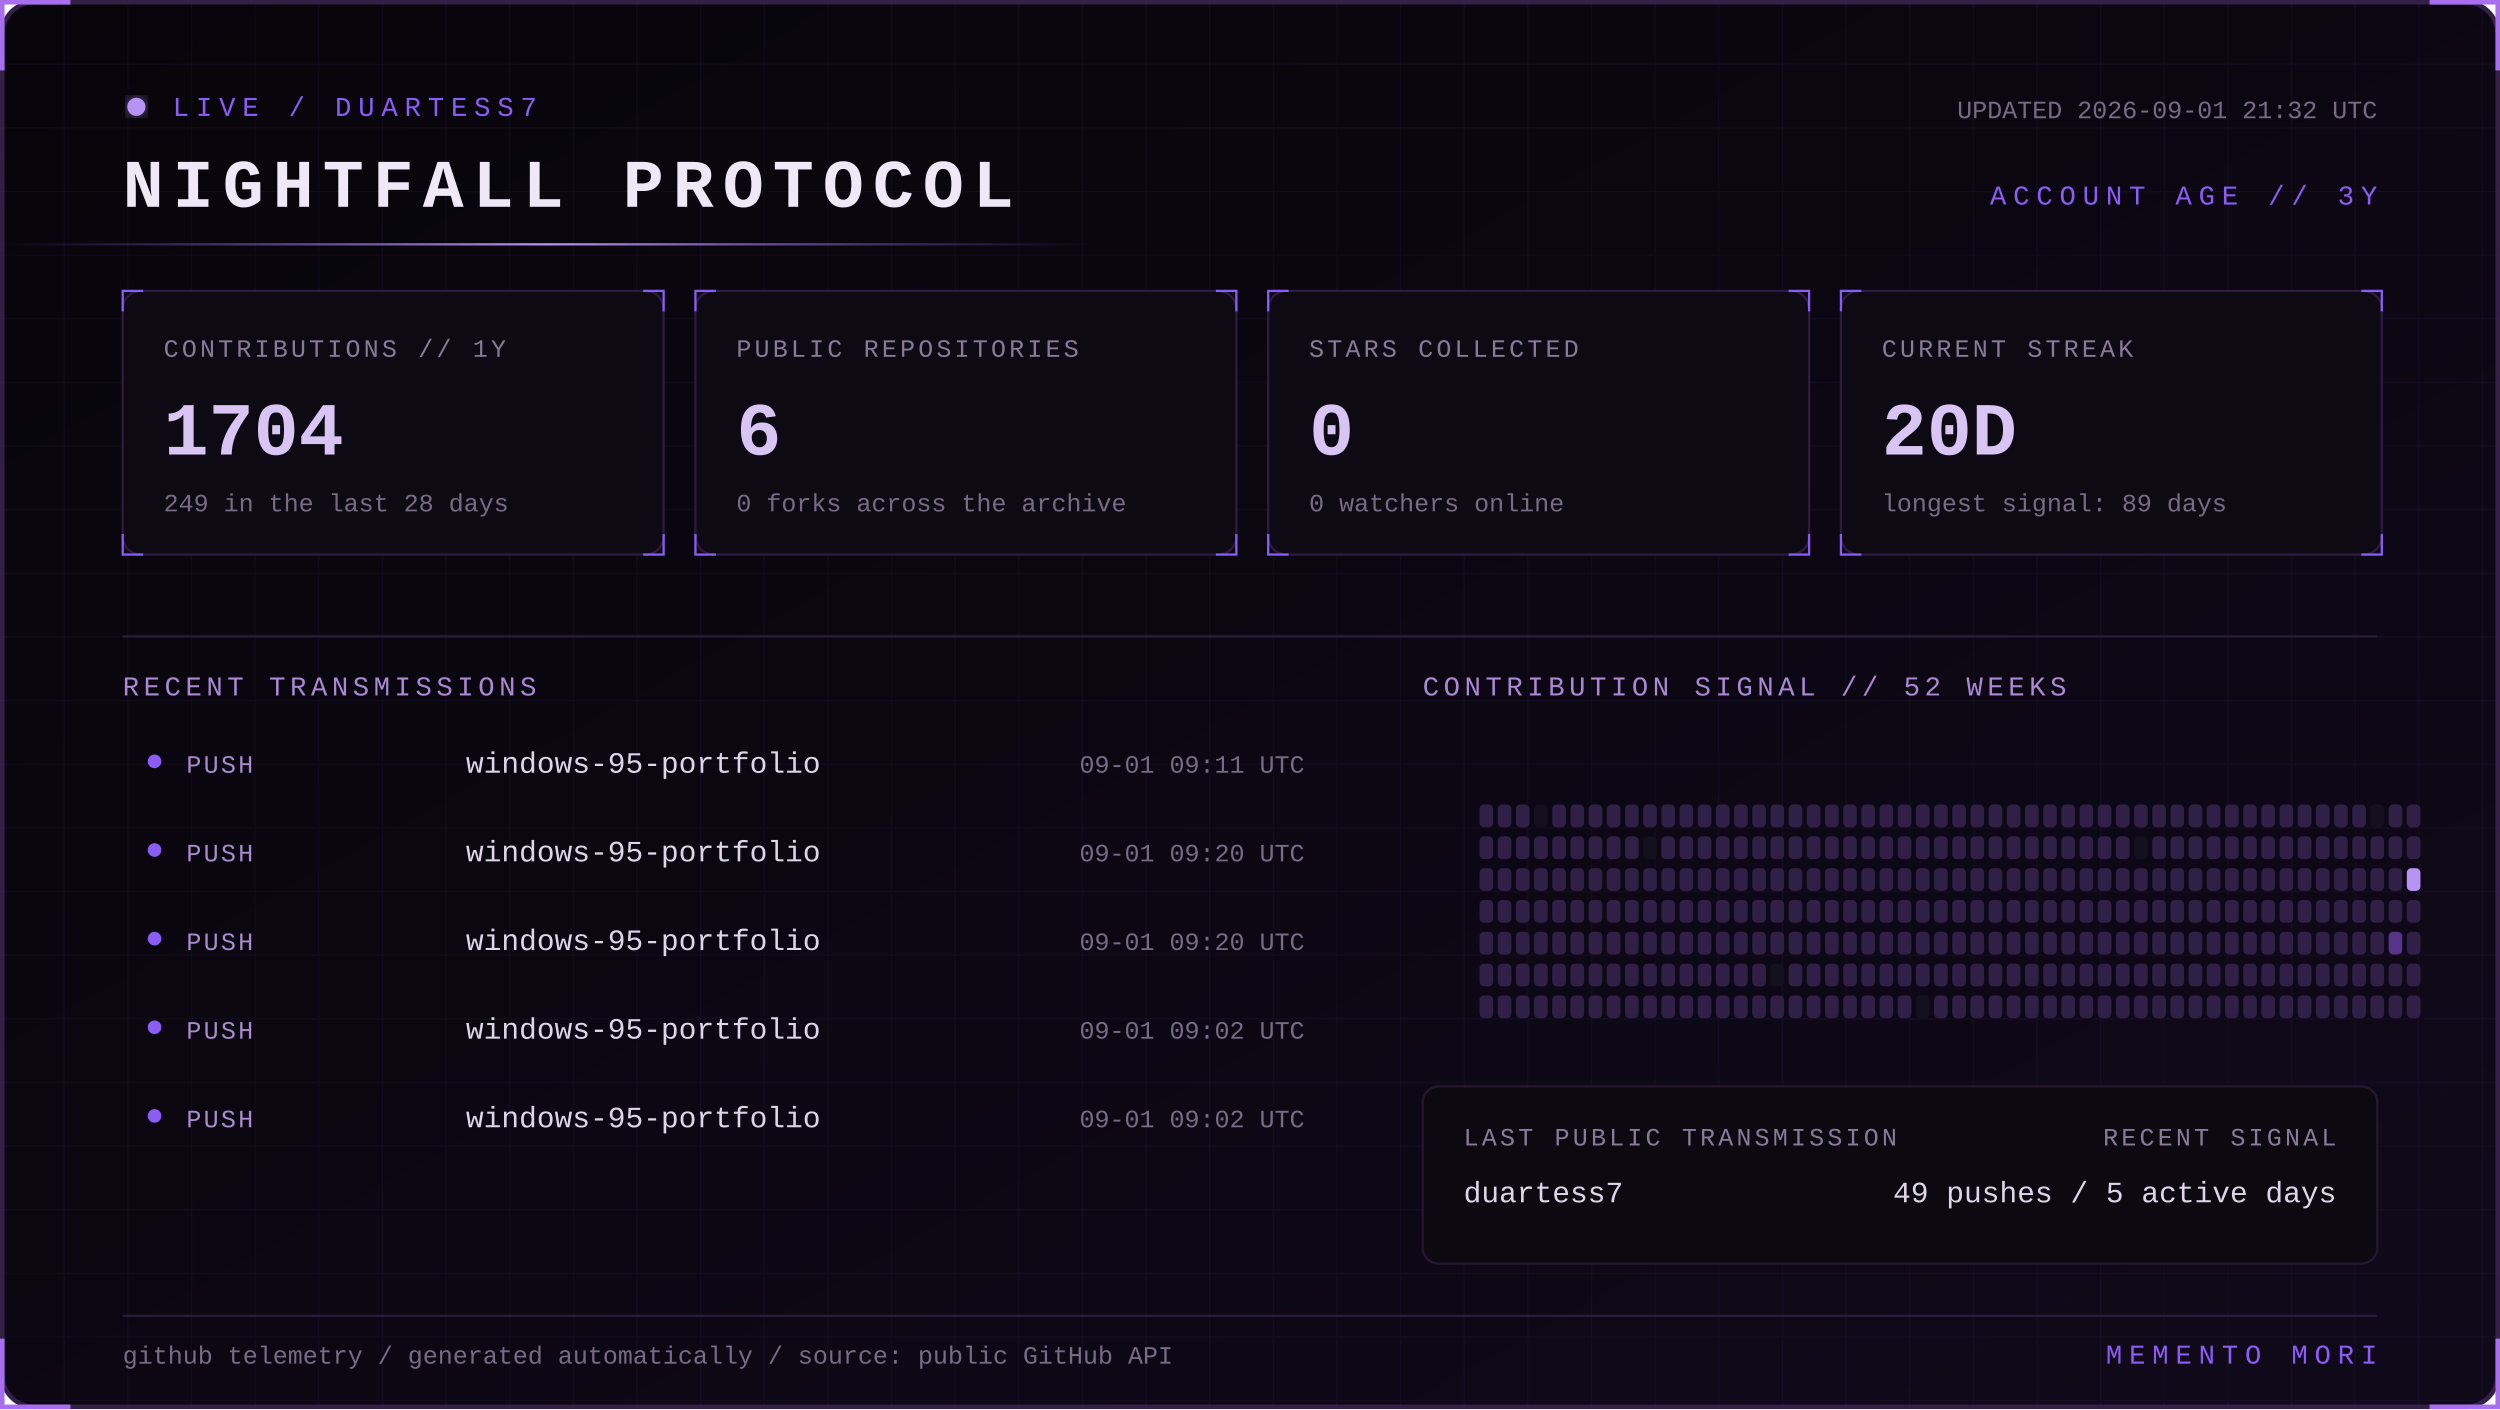
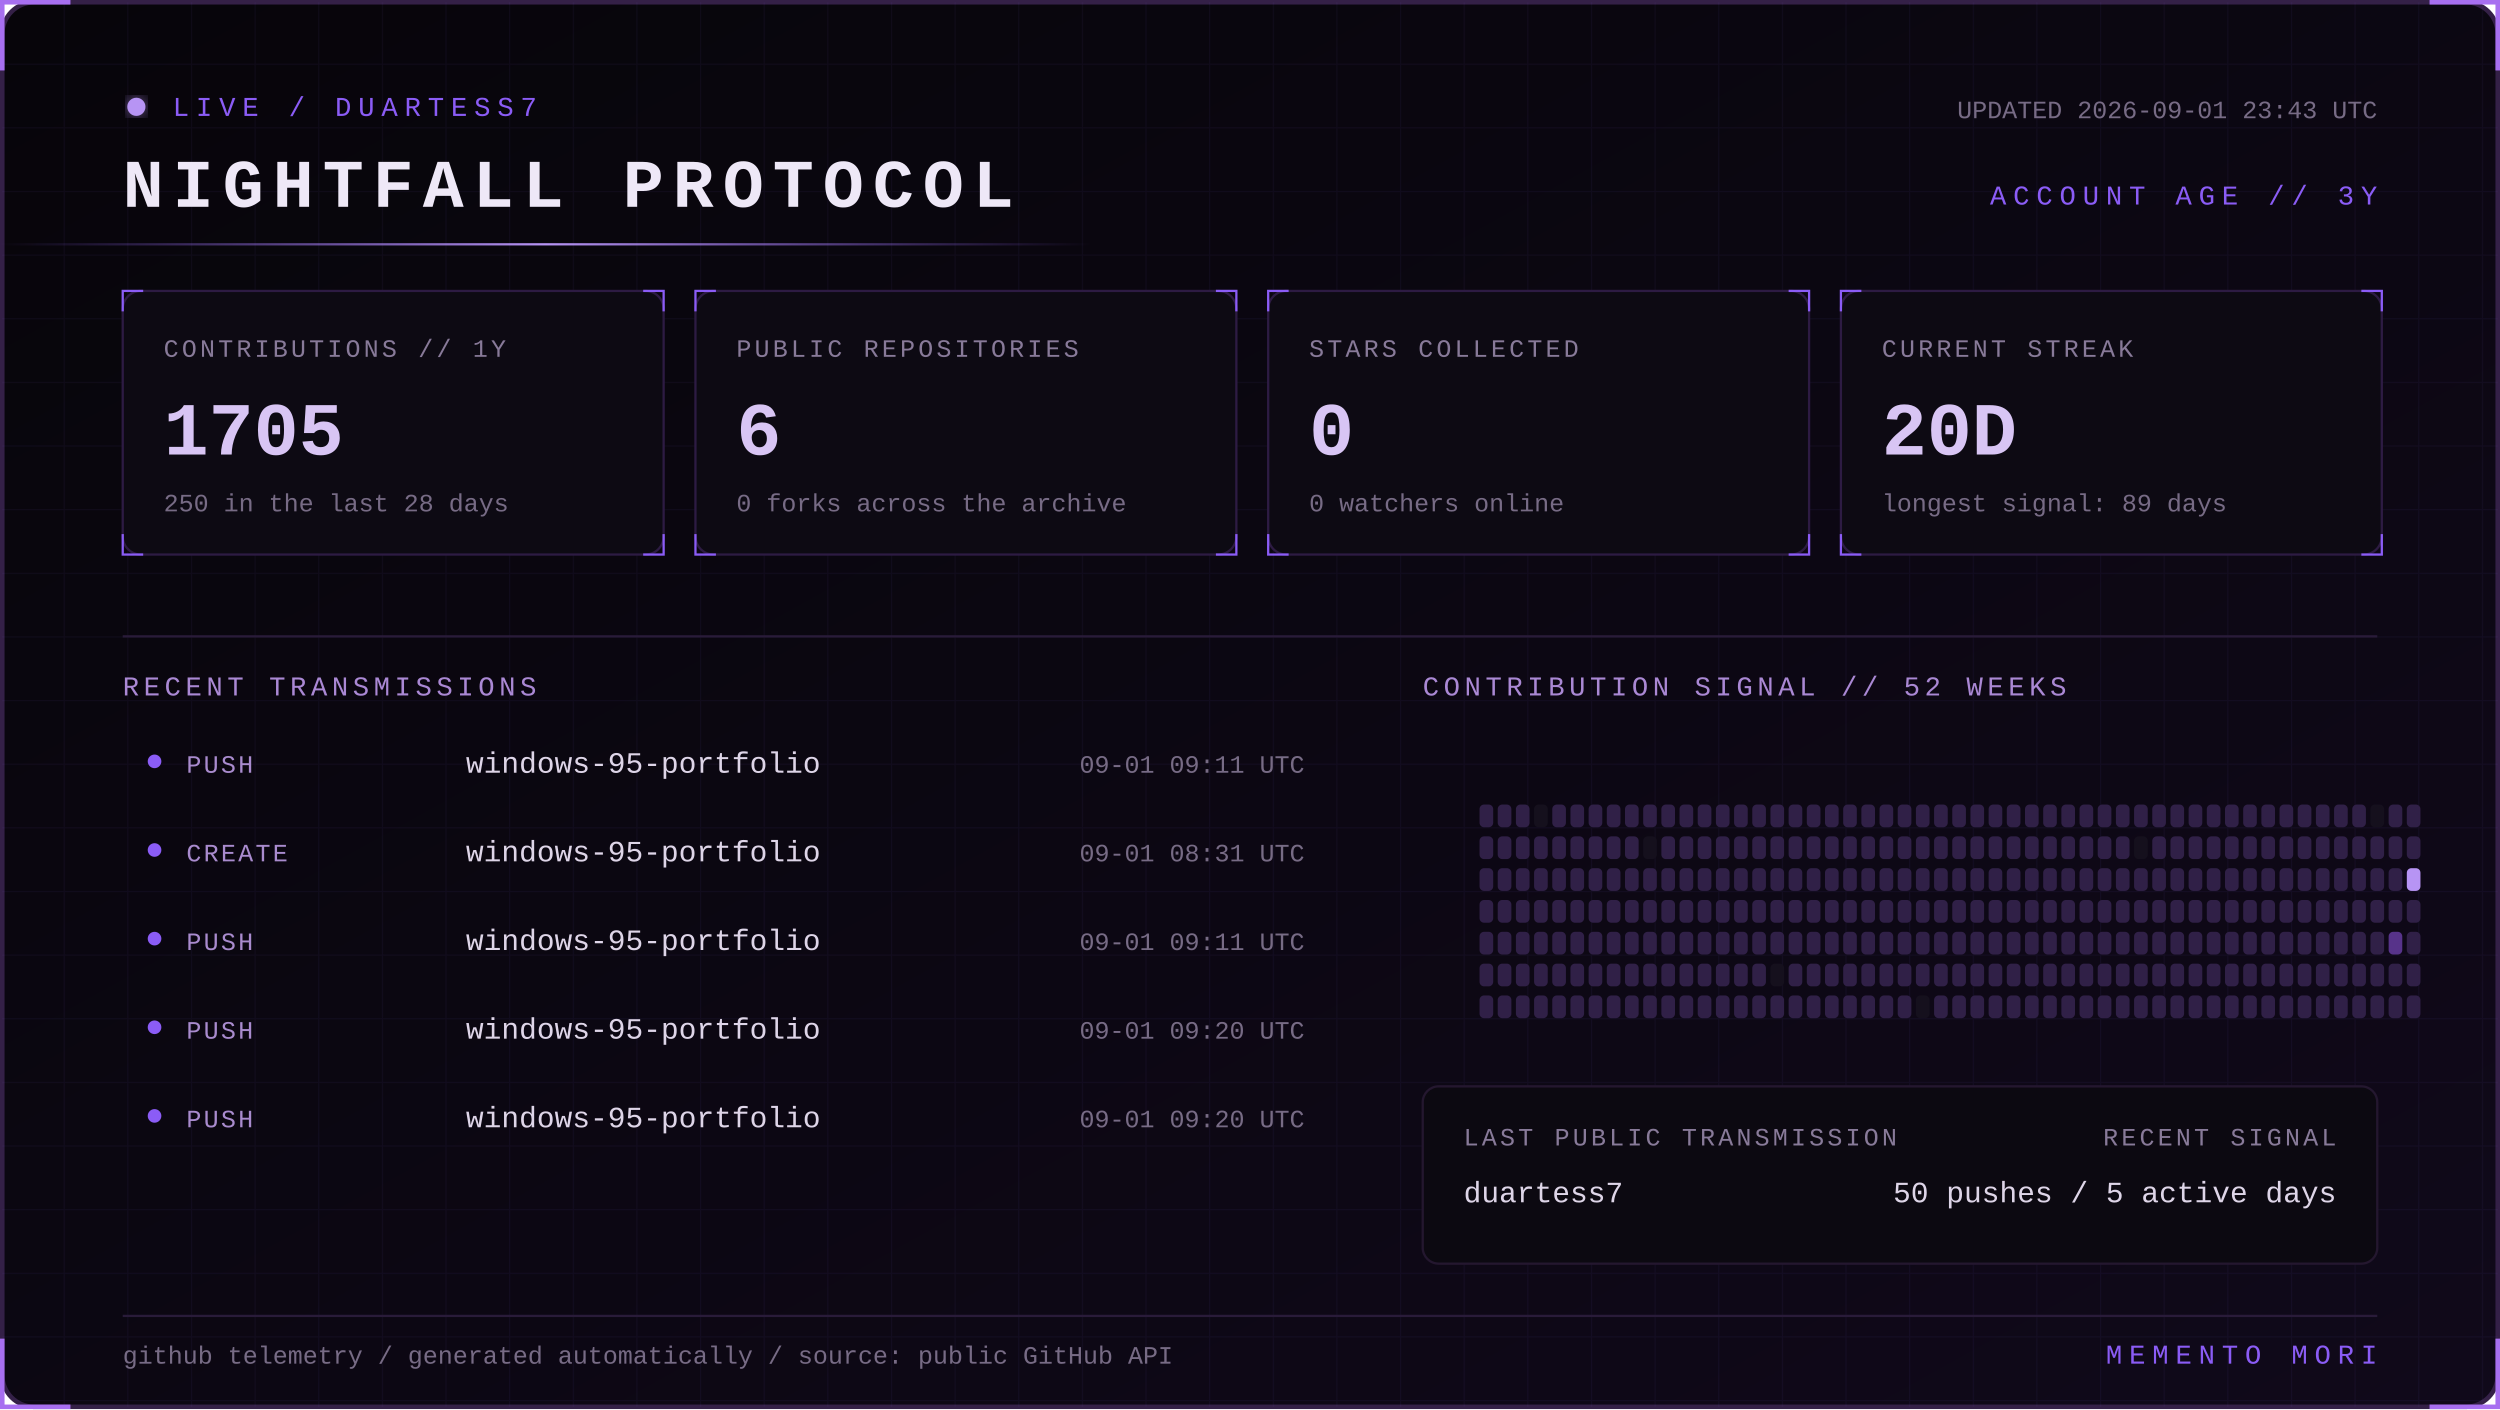
<svg xmlns="http://www.w3.org/2000/svg" width="1100" height="620" viewBox="0 0 1100 620" role="img" aria-labelledby="title desc">
  <defs>
    <linearGradient id="bg" x1="0" y1="0" x2="1" y2="1">
      <stop stop-color="#07050a" />
      <stop offset="1" stop-color="#10091a" />
    </linearGradient>
    <linearGradient id="beam">
      <stop stop-color="#8b5cf6" stop-opacity="0" />
      <stop offset=".5" stop-color="#b794f4" />
      <stop offset="1" stop-color="#8b5cf6" stop-opacity="0" />
    </linearGradient>
    <filter id="glow">
      <feGaussianBlur stdDeviation="4" result="b" />
      <feMerge>
        <feMergeNode in="b" />
        <feMergeNode in="SourceGraphic" />
      </feMerge>
    </filter>
    <pattern id="grid" width="28" height="28" patternUnits="userSpaceOnUse">
      <path d="M28 0H0V28" fill="none" stroke="#8b5cf6" stroke-opacity=".055" />
    </pattern>
    <style>
      text { font-family: Consolas, 'Courier New', monospace; }
      .kicker { fill:#8b5cf6; font-size:12px; letter-spacing:3px; }
      .title { fill:#eee8f7; font-size:30px; font-weight:700; letter-spacing:4px; }
      .label { fill:#887a99; font-size:11px; letter-spacing:1.4px; }
      .value { fill:#d8c5f4; font-size:33px; font-weight:700; }
      .detail,.pct { fill:#776b85; font-size:11px; }
      .section { fill:#aa88d4; font-size:12px; letter-spacing:2px; }
      .lang { fill:#ded5e8; font-size:13px; }
      .event { fill:#a98bce; font-size:11px; letter-spacing:1px; }
      .scan { animation:scan 5s linear infinite; }
      .blink { animation:blink 1.6s step-end infinite; }
      @keyframes scan { from { transform:translateX(-500px) } to { transform:translateX(1100px) } }
      @keyframes blink { 50% { opacity:.25 } }
    </style>
  </defs>
  <rect x="1" y="1" width="1098" height="618" rx="14" fill="url(#bg)" stroke="#342047" stroke-width="2" />
  <rect x="1" y="1" width="1098" height="618" rx="14" fill="url(#grid)" />
  <path d="M31 1H1v30 M1069 1h30v30 M1099 589v30h-30 M31 619H1v-30" stroke="#a76ff0" stroke-width="2" fill="none" />
  <g transform="translate(54 42)">
    <circle cx="6" cy="5" r="4" fill="#b794f4" filter="url(#glow)" class="blink" />
    <text x="22" y="9" class="kicker">LIVE / DUARTESS7</text>
    <text y="49" class="title">NIGHTFALL PROTOCOL</text>
-     <text x="992" y="10" text-anchor="end" class="detail">UPDATED 2026-09-01 21:32 UTC</text>
+     <text x="992" y="10" text-anchor="end" class="detail">UPDATED 2026-09-01 23:43 UTC</text>
    <text x="992" y="48" text-anchor="end" class="kicker">ACCOUNT AGE // 3Y</text>
  </g>
  <rect y="107" width="480" height="1" fill="url(#beam)" class="scan" />
  <g transform="translate(54 128)">
    <rect width="238" height="116" rx="8" fill="#0d0a13" stroke="#2d1b43" />
    <path d="M0 9V0h9 M229 0h9v9 M238 107v9h-9 M9 116H0v-9" stroke="#8b5cf6" fill="none" />
    <text x="18" y="29" class="label">CONTRIBUTIONS // 1Y</text>
-     <text x="18" y="72" class="value">1704</text>
-     <text x="18" y="97" class="detail">249 in the last 28 days</text>
+     <text x="18" y="72" class="value">1705</text>
+     <text x="18" y="97" class="detail">250 in the last 28 days</text>
  </g>
  <g transform="translate(306 128)">
    <rect width="238" height="116" rx="8" fill="#0d0a13" stroke="#2d1b43" />
    <path d="M0 9V0h9 M229 0h9v9 M238 107v9h-9 M9 116H0v-9" stroke="#8b5cf6" fill="none" />
    <text x="18" y="29" class="label">PUBLIC REPOSITORIES</text>
    <text x="18" y="72" class="value">6</text>
    <text x="18" y="97" class="detail">0 forks across the archive</text>
  </g>
  <g transform="translate(558 128)">
    <rect width="238" height="116" rx="8" fill="#0d0a13" stroke="#2d1b43" />
    <path d="M0 9V0h9 M229 0h9v9 M238 107v9h-9 M9 116H0v-9" stroke="#8b5cf6" fill="none" />
    <text x="18" y="29" class="label">STARS COLLECTED</text>
    <text x="18" y="72" class="value">0</text>
    <text x="18" y="97" class="detail">0 watchers online</text>
  </g>
  <g transform="translate(810 128)">
    <rect width="238" height="116" rx="8" fill="#0d0a13" stroke="#2d1b43" />
    <path d="M0 9V0h9 M229 0h9v9 M238 107v9h-9 M9 116H0v-9" stroke="#8b5cf6" fill="none" />
    <text x="18" y="29" class="label">CURRENT STREAK</text>
    <text x="18" y="72" class="value">20D</text>
    <text x="18" y="97" class="detail">longest signal: 89 days</text>
  </g>
  <path d="M54 280H1046" stroke="#291b39" />
  <text x="54" y="306" class="section">RECENT TRANSMISSIONS</text>
  <text x="626" y="306" class="section">CONTRIBUTION SIGNAL // 52 WEEKS</text>
  <circle cx="68" cy="335" r="3" fill="#8b5cf6" />
  <text x="82" y="340" class="event">PUSH</text>
  <text x="205" y="340" class="lang">windows-95-portfolio</text>
  <text x="574" y="340" text-anchor="end" class="pct">09-01 09:11 UTC</text>
  <circle cx="68" cy="374" r="3" fill="#8b5cf6" />
-   <text x="82" y="379" class="event">PUSH</text>
+   <text x="82" y="379" class="event">CREATE</text>
  <text x="205" y="379" class="lang">windows-95-portfolio</text>
-   <text x="574" y="379" text-anchor="end" class="pct">09-01 09:20 UTC</text>
+   <text x="574" y="379" text-anchor="end" class="pct">09-01 08:31 UTC</text>
  <circle cx="68" cy="413" r="3" fill="#8b5cf6" />
  <text x="82" y="418" class="event">PUSH</text>
  <text x="205" y="418" class="lang">windows-95-portfolio</text>
-   <text x="574" y="418" text-anchor="end" class="pct">09-01 09:20 UTC</text>
+   <text x="574" y="418" text-anchor="end" class="pct">09-01 09:11 UTC</text>
  <circle cx="68" cy="452" r="3" fill="#8b5cf6" />
  <text x="82" y="457" class="event">PUSH</text>
  <text x="205" y="457" class="lang">windows-95-portfolio</text>
-   <text x="574" y="457" text-anchor="end" class="pct">09-01 09:02 UTC</text>
+   <text x="574" y="457" text-anchor="end" class="pct">09-01 09:20 UTC</text>
  <circle cx="68" cy="491" r="3" fill="#8b5cf6" />
  <text x="82" y="496" class="event">PUSH</text>
  <text x="205" y="496" class="lang">windows-95-portfolio</text>
-   <text x="574" y="496" text-anchor="end" class="pct">09-01 09:02 UTC</text>
+   <text x="574" y="496" text-anchor="end" class="pct">09-01 09:20 UTC</text>
  <g>
    <rect x="651" y="354" width="6" height="10" rx="2" fill="#302047" />
    <rect x="651" y="368" width="6" height="10" rx="2" fill="#302047" />
    <rect x="651" y="382" width="6" height="10" rx="2" fill="#302047" />
    <rect x="651" y="396" width="6" height="10" rx="2" fill="#302047" />
    <rect x="651" y="410" width="6" height="10" rx="2" fill="#302047" />
    <rect x="651" y="424" width="6" height="10" rx="2" fill="#302047" />
    <rect x="651" y="438" width="6" height="10" rx="2" fill="#302047" />
    <rect x="659" y="354" width="6" height="10" rx="2" fill="#302047" />
    <rect x="659" y="368" width="6" height="10" rx="2" fill="#302047" />
    <rect x="659" y="382" width="6" height="10" rx="2" fill="#302047" />
    <rect x="659" y="396" width="6" height="10" rx="2" fill="#302047" />
    <rect x="659" y="410" width="6" height="10" rx="2" fill="#302047" />
    <rect x="659" y="424" width="6" height="10" rx="2" fill="#302047" />
    <rect x="659" y="438" width="6" height="10" rx="2" fill="#302047" />
    <rect x="667" y="354" width="6" height="10" rx="2" fill="#302047" />
    <rect x="667" y="368" width="6" height="10" rx="2" fill="#302047" />
    <rect x="667" y="382" width="6" height="10" rx="2" fill="#302047" />
    <rect x="667" y="396" width="6" height="10" rx="2" fill="#302047" />
    <rect x="667" y="410" width="6" height="10" rx="2" fill="#302047" />
    <rect x="667" y="424" width="6" height="10" rx="2" fill="#302047" />
    <rect x="667" y="438" width="6" height="10" rx="2" fill="#302047" />
    <rect x="675" y="354" width="6" height="10" rx="2" fill="#15101d" />
    <rect x="675" y="368" width="6" height="10" rx="2" fill="#302047" />
    <rect x="675" y="382" width="6" height="10" rx="2" fill="#302047" />
    <rect x="675" y="396" width="6" height="10" rx="2" fill="#302047" />
    <rect x="675" y="410" width="6" height="10" rx="2" fill="#302047" />
    <rect x="675" y="424" width="6" height="10" rx="2" fill="#302047" />
    <rect x="675" y="438" width="6" height="10" rx="2" fill="#302047" />
    <rect x="683" y="354" width="6" height="10" rx="2" fill="#302047" />
    <rect x="683" y="368" width="6" height="10" rx="2" fill="#302047" />
    <rect x="683" y="382" width="6" height="10" rx="2" fill="#302047" />
    <rect x="683" y="396" width="6" height="10" rx="2" fill="#302047" />
    <rect x="683" y="410" width="6" height="10" rx="2" fill="#302047" />
    <rect x="683" y="424" width="6" height="10" rx="2" fill="#302047" />
    <rect x="683" y="438" width="6" height="10" rx="2" fill="#302047" />
    <rect x="691" y="354" width="6" height="10" rx="2" fill="#302047" />
    <rect x="691" y="368" width="6" height="10" rx="2" fill="#302047" />
    <rect x="691" y="382" width="6" height="10" rx="2" fill="#302047" />
    <rect x="691" y="396" width="6" height="10" rx="2" fill="#302047" />
    <rect x="691" y="410" width="6" height="10" rx="2" fill="#302047" />
    <rect x="691" y="424" width="6" height="10" rx="2" fill="#302047" />
    <rect x="691" y="438" width="6" height="10" rx="2" fill="#302047" />
    <rect x="699" y="354" width="6" height="10" rx="2" fill="#302047" />
    <rect x="699" y="368" width="6" height="10" rx="2" fill="#302047" />
    <rect x="699" y="382" width="6" height="10" rx="2" fill="#302047" />
    <rect x="699" y="396" width="6" height="10" rx="2" fill="#302047" />
    <rect x="699" y="410" width="6" height="10" rx="2" fill="#302047" />
    <rect x="699" y="424" width="6" height="10" rx="2" fill="#302047" />
    <rect x="699" y="438" width="6" height="10" rx="2" fill="#302047" />
    <rect x="707" y="354" width="6" height="10" rx="2" fill="#302047" />
    <rect x="707" y="368" width="6" height="10" rx="2" fill="#302047" />
    <rect x="707" y="382" width="6" height="10" rx="2" fill="#302047" />
    <rect x="707" y="396" width="6" height="10" rx="2" fill="#302047" />
    <rect x="707" y="410" width="6" height="10" rx="2" fill="#302047" />
    <rect x="707" y="424" width="6" height="10" rx="2" fill="#302047" />
    <rect x="707" y="438" width="6" height="10" rx="2" fill="#302047" />
    <rect x="715" y="354" width="6" height="10" rx="2" fill="#302047" />
    <rect x="715" y="368" width="6" height="10" rx="2" fill="#302047" />
    <rect x="715" y="382" width="6" height="10" rx="2" fill="#302047" />
    <rect x="715" y="396" width="6" height="10" rx="2" fill="#302047" />
    <rect x="715" y="410" width="6" height="10" rx="2" fill="#302047" />
    <rect x="715" y="424" width="6" height="10" rx="2" fill="#302047" />
    <rect x="715" y="438" width="6" height="10" rx="2" fill="#302047" />
    <rect x="723" y="354" width="6" height="10" rx="2" fill="#302047" />
    <rect x="723" y="368" width="6" height="10" rx="2" fill="#15101d" />
    <rect x="723" y="382" width="6" height="10" rx="2" fill="#302047" />
    <rect x="723" y="396" width="6" height="10" rx="2" fill="#302047" />
    <rect x="723" y="410" width="6" height="10" rx="2" fill="#302047" />
    <rect x="723" y="424" width="6" height="10" rx="2" fill="#302047" />
    <rect x="723" y="438" width="6" height="10" rx="2" fill="#302047" />
    <rect x="731" y="354" width="6" height="10" rx="2" fill="#302047" />
    <rect x="731" y="368" width="6" height="10" rx="2" fill="#302047" />
    <rect x="731" y="382" width="6" height="10" rx="2" fill="#302047" />
    <rect x="731" y="396" width="6" height="10" rx="2" fill="#302047" />
    <rect x="731" y="410" width="6" height="10" rx="2" fill="#302047" />
    <rect x="731" y="424" width="6" height="10" rx="2" fill="#302047" />
    <rect x="731" y="438" width="6" height="10" rx="2" fill="#302047" />
    <rect x="739" y="354" width="6" height="10" rx="2" fill="#302047" />
    <rect x="739" y="368" width="6" height="10" rx="2" fill="#302047" />
    <rect x="739" y="382" width="6" height="10" rx="2" fill="#302047" />
    <rect x="739" y="396" width="6" height="10" rx="2" fill="#302047" />
    <rect x="739" y="410" width="6" height="10" rx="2" fill="#302047" />
    <rect x="739" y="424" width="6" height="10" rx="2" fill="#302047" />
    <rect x="739" y="438" width="6" height="10" rx="2" fill="#302047" />
    <rect x="747" y="354" width="6" height="10" rx="2" fill="#302047" />
    <rect x="747" y="368" width="6" height="10" rx="2" fill="#302047" />
    <rect x="747" y="382" width="6" height="10" rx="2" fill="#302047" />
    <rect x="747" y="396" width="6" height="10" rx="2" fill="#302047" />
    <rect x="747" y="410" width="6" height="10" rx="2" fill="#302047" />
    <rect x="747" y="424" width="6" height="10" rx="2" fill="#302047" />
    <rect x="747" y="438" width="6" height="10" rx="2" fill="#302047" />
    <rect x="755" y="354" width="6" height="10" rx="2" fill="#302047" />
    <rect x="755" y="368" width="6" height="10" rx="2" fill="#302047" />
    <rect x="755" y="382" width="6" height="10" rx="2" fill="#302047" />
    <rect x="755" y="396" width="6" height="10" rx="2" fill="#302047" />
    <rect x="755" y="410" width="6" height="10" rx="2" fill="#302047" />
    <rect x="755" y="424" width="6" height="10" rx="2" fill="#302047" />
    <rect x="755" y="438" width="6" height="10" rx="2" fill="#302047" />
    <rect x="763" y="354" width="6" height="10" rx="2" fill="#302047" />
    <rect x="763" y="368" width="6" height="10" rx="2" fill="#302047" />
    <rect x="763" y="382" width="6" height="10" rx="2" fill="#302047" />
    <rect x="763" y="396" width="6" height="10" rx="2" fill="#302047" />
    <rect x="763" y="410" width="6" height="10" rx="2" fill="#302047" />
    <rect x="763" y="424" width="6" height="10" rx="2" fill="#302047" />
    <rect x="763" y="438" width="6" height="10" rx="2" fill="#302047" />
    <rect x="771" y="354" width="6" height="10" rx="2" fill="#302047" />
    <rect x="771" y="368" width="6" height="10" rx="2" fill="#302047" />
    <rect x="771" y="382" width="6" height="10" rx="2" fill="#302047" />
    <rect x="771" y="396" width="6" height="10" rx="2" fill="#302047" />
    <rect x="771" y="410" width="6" height="10" rx="2" fill="#302047" />
    <rect x="771" y="424" width="6" height="10" rx="2" fill="#302047" />
    <rect x="771" y="438" width="6" height="10" rx="2" fill="#302047" />
    <rect x="779" y="354" width="6" height="10" rx="2" fill="#302047" />
    <rect x="779" y="368" width="6" height="10" rx="2" fill="#302047" />
    <rect x="779" y="382" width="6" height="10" rx="2" fill="#302047" />
    <rect x="779" y="396" width="6" height="10" rx="2" fill="#302047" />
    <rect x="779" y="410" width="6" height="10" rx="2" fill="#302047" />
    <rect x="779" y="424" width="6" height="10" rx="2" fill="#15101d" />
    <rect x="779" y="438" width="6" height="10" rx="2" fill="#302047" />
    <rect x="787" y="354" width="6" height="10" rx="2" fill="#302047" />
    <rect x="787" y="368" width="6" height="10" rx="2" fill="#302047" />
    <rect x="787" y="382" width="6" height="10" rx="2" fill="#302047" />
    <rect x="787" y="396" width="6" height="10" rx="2" fill="#302047" />
    <rect x="787" y="410" width="6" height="10" rx="2" fill="#302047" />
    <rect x="787" y="424" width="6" height="10" rx="2" fill="#302047" />
    <rect x="787" y="438" width="6" height="10" rx="2" fill="#302047" />
    <rect x="795" y="354" width="6" height="10" rx="2" fill="#302047" />
    <rect x="795" y="368" width="6" height="10" rx="2" fill="#302047" />
    <rect x="795" y="382" width="6" height="10" rx="2" fill="#302047" />
    <rect x="795" y="396" width="6" height="10" rx="2" fill="#302047" />
    <rect x="795" y="410" width="6" height="10" rx="2" fill="#302047" />
    <rect x="795" y="424" width="6" height="10" rx="2" fill="#302047" />
    <rect x="795" y="438" width="6" height="10" rx="2" fill="#302047" />
    <rect x="803" y="354" width="6" height="10" rx="2" fill="#302047" />
    <rect x="803" y="368" width="6" height="10" rx="2" fill="#302047" />
    <rect x="803" y="382" width="6" height="10" rx="2" fill="#302047" />
    <rect x="803" y="396" width="6" height="10" rx="2" fill="#302047" />
    <rect x="803" y="410" width="6" height="10" rx="2" fill="#302047" />
    <rect x="803" y="424" width="6" height="10" rx="2" fill="#302047" />
    <rect x="803" y="438" width="6" height="10" rx="2" fill="#302047" />
    <rect x="811" y="354" width="6" height="10" rx="2" fill="#302047" />
    <rect x="811" y="368" width="6" height="10" rx="2" fill="#302047" />
    <rect x="811" y="382" width="6" height="10" rx="2" fill="#302047" />
    <rect x="811" y="396" width="6" height="10" rx="2" fill="#302047" />
    <rect x="811" y="410" width="6" height="10" rx="2" fill="#302047" />
    <rect x="811" y="424" width="6" height="10" rx="2" fill="#302047" />
    <rect x="811" y="438" width="6" height="10" rx="2" fill="#302047" />
    <rect x="819" y="354" width="6" height="10" rx="2" fill="#302047" />
    <rect x="819" y="368" width="6" height="10" rx="2" fill="#302047" />
    <rect x="819" y="382" width="6" height="10" rx="2" fill="#302047" />
    <rect x="819" y="396" width="6" height="10" rx="2" fill="#302047" />
    <rect x="819" y="410" width="6" height="10" rx="2" fill="#302047" />
    <rect x="819" y="424" width="6" height="10" rx="2" fill="#302047" />
    <rect x="819" y="438" width="6" height="10" rx="2" fill="#302047" />
    <rect x="827" y="354" width="6" height="10" rx="2" fill="#302047" />
    <rect x="827" y="368" width="6" height="10" rx="2" fill="#302047" />
    <rect x="827" y="382" width="6" height="10" rx="2" fill="#302047" />
    <rect x="827" y="396" width="6" height="10" rx="2" fill="#302047" />
    <rect x="827" y="410" width="6" height="10" rx="2" fill="#302047" />
    <rect x="827" y="424" width="6" height="10" rx="2" fill="#302047" />
    <rect x="827" y="438" width="6" height="10" rx="2" fill="#302047" />
    <rect x="835" y="354" width="6" height="10" rx="2" fill="#302047" />
    <rect x="835" y="368" width="6" height="10" rx="2" fill="#302047" />
    <rect x="835" y="382" width="6" height="10" rx="2" fill="#302047" />
    <rect x="835" y="396" width="6" height="10" rx="2" fill="#302047" />
    <rect x="835" y="410" width="6" height="10" rx="2" fill="#302047" />
    <rect x="835" y="424" width="6" height="10" rx="2" fill="#302047" />
    <rect x="835" y="438" width="6" height="10" rx="2" fill="#302047" />
    <rect x="843" y="354" width="6" height="10" rx="2" fill="#302047" />
    <rect x="843" y="368" width="6" height="10" rx="2" fill="#302047" />
    <rect x="843" y="382" width="6" height="10" rx="2" fill="#302047" />
    <rect x="843" y="396" width="6" height="10" rx="2" fill="#302047" />
    <rect x="843" y="410" width="6" height="10" rx="2" fill="#302047" />
    <rect x="843" y="424" width="6" height="10" rx="2" fill="#302047" />
    <rect x="843" y="438" width="6" height="10" rx="2" fill="#15101d" />
    <rect x="851" y="354" width="6" height="10" rx="2" fill="#302047" />
    <rect x="851" y="368" width="6" height="10" rx="2" fill="#302047" />
    <rect x="851" y="382" width="6" height="10" rx="2" fill="#302047" />
    <rect x="851" y="396" width="6" height="10" rx="2" fill="#302047" />
    <rect x="851" y="410" width="6" height="10" rx="2" fill="#302047" />
    <rect x="851" y="424" width="6" height="10" rx="2" fill="#302047" />
    <rect x="851" y="438" width="6" height="10" rx="2" fill="#302047" />
    <rect x="859" y="354" width="6" height="10" rx="2" fill="#302047" />
    <rect x="859" y="368" width="6" height="10" rx="2" fill="#302047" />
    <rect x="859" y="382" width="6" height="10" rx="2" fill="#302047" />
    <rect x="859" y="396" width="6" height="10" rx="2" fill="#302047" />
    <rect x="859" y="410" width="6" height="10" rx="2" fill="#302047" />
    <rect x="859" y="424" width="6" height="10" rx="2" fill="#302047" />
    <rect x="859" y="438" width="6" height="10" rx="2" fill="#302047" />
    <rect x="867" y="354" width="6" height="10" rx="2" fill="#302047" />
    <rect x="867" y="368" width="6" height="10" rx="2" fill="#302047" />
    <rect x="867" y="382" width="6" height="10" rx="2" fill="#302047" />
    <rect x="867" y="396" width="6" height="10" rx="2" fill="#302047" />
    <rect x="867" y="410" width="6" height="10" rx="2" fill="#302047" />
    <rect x="867" y="424" width="6" height="10" rx="2" fill="#302047" />
    <rect x="867" y="438" width="6" height="10" rx="2" fill="#302047" />
    <rect x="875" y="354" width="6" height="10" rx="2" fill="#302047" />
    <rect x="875" y="368" width="6" height="10" rx="2" fill="#302047" />
    <rect x="875" y="382" width="6" height="10" rx="2" fill="#302047" />
    <rect x="875" y="396" width="6" height="10" rx="2" fill="#302047" />
    <rect x="875" y="410" width="6" height="10" rx="2" fill="#302047" />
    <rect x="875" y="424" width="6" height="10" rx="2" fill="#302047" />
    <rect x="875" y="438" width="6" height="10" rx="2" fill="#302047" />
    <rect x="883" y="354" width="6" height="10" rx="2" fill="#302047" />
    <rect x="883" y="368" width="6" height="10" rx="2" fill="#302047" />
    <rect x="883" y="382" width="6" height="10" rx="2" fill="#302047" />
    <rect x="883" y="396" width="6" height="10" rx="2" fill="#302047" />
    <rect x="883" y="410" width="6" height="10" rx="2" fill="#302047" />
    <rect x="883" y="424" width="6" height="10" rx="2" fill="#302047" />
    <rect x="883" y="438" width="6" height="10" rx="2" fill="#302047" />
    <rect x="891" y="354" width="6" height="10" rx="2" fill="#302047" />
    <rect x="891" y="368" width="6" height="10" rx="2" fill="#302047" />
    <rect x="891" y="382" width="6" height="10" rx="2" fill="#302047" />
    <rect x="891" y="396" width="6" height="10" rx="2" fill="#302047" />
    <rect x="891" y="410" width="6" height="10" rx="2" fill="#302047" />
    <rect x="891" y="424" width="6" height="10" rx="2" fill="#302047" />
    <rect x="891" y="438" width="6" height="10" rx="2" fill="#302047" />
    <rect x="899" y="354" width="6" height="10" rx="2" fill="#302047" />
    <rect x="899" y="368" width="6" height="10" rx="2" fill="#302047" />
    <rect x="899" y="382" width="6" height="10" rx="2" fill="#302047" />
    <rect x="899" y="396" width="6" height="10" rx="2" fill="#302047" />
    <rect x="899" y="410" width="6" height="10" rx="2" fill="#302047" />
    <rect x="899" y="424" width="6" height="10" rx="2" fill="#302047" />
    <rect x="899" y="438" width="6" height="10" rx="2" fill="#302047" />
    <rect x="907" y="354" width="6" height="10" rx="2" fill="#302047" />
    <rect x="907" y="368" width="6" height="10" rx="2" fill="#302047" />
    <rect x="907" y="382" width="6" height="10" rx="2" fill="#302047" />
    <rect x="907" y="396" width="6" height="10" rx="2" fill="#302047" />
    <rect x="907" y="410" width="6" height="10" rx="2" fill="#302047" />
    <rect x="907" y="424" width="6" height="10" rx="2" fill="#302047" />
    <rect x="907" y="438" width="6" height="10" rx="2" fill="#302047" />
    <rect x="915" y="354" width="6" height="10" rx="2" fill="#302047" />
    <rect x="915" y="368" width="6" height="10" rx="2" fill="#302047" />
    <rect x="915" y="382" width="6" height="10" rx="2" fill="#302047" />
    <rect x="915" y="396" width="6" height="10" rx="2" fill="#302047" />
    <rect x="915" y="410" width="6" height="10" rx="2" fill="#302047" />
    <rect x="915" y="424" width="6" height="10" rx="2" fill="#302047" />
    <rect x="915" y="438" width="6" height="10" rx="2" fill="#302047" />
    <rect x="923" y="354" width="6" height="10" rx="2" fill="#302047" />
    <rect x="923" y="368" width="6" height="10" rx="2" fill="#302047" />
    <rect x="923" y="382" width="6" height="10" rx="2" fill="#302047" />
    <rect x="923" y="396" width="6" height="10" rx="2" fill="#302047" />
    <rect x="923" y="410" width="6" height="10" rx="2" fill="#302047" />
    <rect x="923" y="424" width="6" height="10" rx="2" fill="#302047" />
    <rect x="923" y="438" width="6" height="10" rx="2" fill="#302047" />
    <rect x="931" y="354" width="6" height="10" rx="2" fill="#302047" />
    <rect x="931" y="368" width="6" height="10" rx="2" fill="#302047" />
    <rect x="931" y="382" width="6" height="10" rx="2" fill="#302047" />
    <rect x="931" y="396" width="6" height="10" rx="2" fill="#302047" />
    <rect x="931" y="410" width="6" height="10" rx="2" fill="#302047" />
    <rect x="931" y="424" width="6" height="10" rx="2" fill="#302047" />
    <rect x="931" y="438" width="6" height="10" rx="2" fill="#302047" />
    <rect x="939" y="354" width="6" height="10" rx="2" fill="#302047" />
    <rect x="939" y="368" width="6" height="10" rx="2" fill="#15101d" />
    <rect x="939" y="382" width="6" height="10" rx="2" fill="#302047" />
    <rect x="939" y="396" width="6" height="10" rx="2" fill="#302047" />
    <rect x="939" y="410" width="6" height="10" rx="2" fill="#302047" />
    <rect x="939" y="424" width="6" height="10" rx="2" fill="#302047" />
    <rect x="939" y="438" width="6" height="10" rx="2" fill="#302047" />
    <rect x="947" y="354" width="6" height="10" rx="2" fill="#302047" />
    <rect x="947" y="368" width="6" height="10" rx="2" fill="#302047" />
    <rect x="947" y="382" width="6" height="10" rx="2" fill="#302047" />
    <rect x="947" y="396" width="6" height="10" rx="2" fill="#302047" />
    <rect x="947" y="410" width="6" height="10" rx="2" fill="#302047" />
    <rect x="947" y="424" width="6" height="10" rx="2" fill="#302047" />
    <rect x="947" y="438" width="6" height="10" rx="2" fill="#302047" />
    <rect x="955" y="354" width="6" height="10" rx="2" fill="#302047" />
    <rect x="955" y="368" width="6" height="10" rx="2" fill="#302047" />
    <rect x="955" y="382" width="6" height="10" rx="2" fill="#302047" />
    <rect x="955" y="396" width="6" height="10" rx="2" fill="#302047" />
    <rect x="955" y="410" width="6" height="10" rx="2" fill="#302047" />
    <rect x="955" y="424" width="6" height="10" rx="2" fill="#302047" />
    <rect x="955" y="438" width="6" height="10" rx="2" fill="#302047" />
    <rect x="963" y="354" width="6" height="10" rx="2" fill="#302047" />
    <rect x="963" y="368" width="6" height="10" rx="2" fill="#302047" />
    <rect x="963" y="382" width="6" height="10" rx="2" fill="#302047" />
    <rect x="963" y="396" width="6" height="10" rx="2" fill="#302047" />
    <rect x="963" y="410" width="6" height="10" rx="2" fill="#302047" />
    <rect x="963" y="424" width="6" height="10" rx="2" fill="#302047" />
    <rect x="963" y="438" width="6" height="10" rx="2" fill="#302047" />
    <rect x="971" y="354" width="6" height="10" rx="2" fill="#302047" />
    <rect x="971" y="368" width="6" height="10" rx="2" fill="#302047" />
    <rect x="971" y="382" width="6" height="10" rx="2" fill="#302047" />
    <rect x="971" y="396" width="6" height="10" rx="2" fill="#302047" />
    <rect x="971" y="410" width="6" height="10" rx="2" fill="#302047" />
    <rect x="971" y="424" width="6" height="10" rx="2" fill="#302047" />
    <rect x="971" y="438" width="6" height="10" rx="2" fill="#302047" />
    <rect x="979" y="354" width="6" height="10" rx="2" fill="#302047" />
    <rect x="979" y="368" width="6" height="10" rx="2" fill="#302047" />
    <rect x="979" y="382" width="6" height="10" rx="2" fill="#302047" />
    <rect x="979" y="396" width="6" height="10" rx="2" fill="#302047" />
    <rect x="979" y="410" width="6" height="10" rx="2" fill="#302047" />
    <rect x="979" y="424" width="6" height="10" rx="2" fill="#302047" />
    <rect x="979" y="438" width="6" height="10" rx="2" fill="#302047" />
    <rect x="987" y="354" width="6" height="10" rx="2" fill="#302047" />
    <rect x="987" y="368" width="6" height="10" rx="2" fill="#302047" />
    <rect x="987" y="382" width="6" height="10" rx="2" fill="#302047" />
    <rect x="987" y="396" width="6" height="10" rx="2" fill="#302047" />
    <rect x="987" y="410" width="6" height="10" rx="2" fill="#302047" />
    <rect x="987" y="424" width="6" height="10" rx="2" fill="#302047" />
    <rect x="987" y="438" width="6" height="10" rx="2" fill="#302047" />
    <rect x="995" y="354" width="6" height="10" rx="2" fill="#302047" />
    <rect x="995" y="368" width="6" height="10" rx="2" fill="#302047" />
    <rect x="995" y="382" width="6" height="10" rx="2" fill="#302047" />
    <rect x="995" y="396" width="6" height="10" rx="2" fill="#302047" />
    <rect x="995" y="410" width="6" height="10" rx="2" fill="#302047" />
    <rect x="995" y="424" width="6" height="10" rx="2" fill="#302047" />
    <rect x="995" y="438" width="6" height="10" rx="2" fill="#302047" />
    <rect x="1003" y="354" width="6" height="10" rx="2" fill="#302047" />
    <rect x="1003" y="368" width="6" height="10" rx="2" fill="#302047" />
    <rect x="1003" y="382" width="6" height="10" rx="2" fill="#302047" />
    <rect x="1003" y="396" width="6" height="10" rx="2" fill="#302047" />
    <rect x="1003" y="410" width="6" height="10" rx="2" fill="#302047" />
    <rect x="1003" y="424" width="6" height="10" rx="2" fill="#302047" />
    <rect x="1003" y="438" width="6" height="10" rx="2" fill="#302047" />
    <rect x="1011" y="354" width="6" height="10" rx="2" fill="#302047" />
    <rect x="1011" y="368" width="6" height="10" rx="2" fill="#302047" />
    <rect x="1011" y="382" width="6" height="10" rx="2" fill="#302047" />
    <rect x="1011" y="396" width="6" height="10" rx="2" fill="#302047" />
    <rect x="1011" y="410" width="6" height="10" rx="2" fill="#302047" />
    <rect x="1011" y="424" width="6" height="10" rx="2" fill="#302047" />
    <rect x="1011" y="438" width="6" height="10" rx="2" fill="#302047" />
    <rect x="1019" y="354" width="6" height="10" rx="2" fill="#302047" />
    <rect x="1019" y="368" width="6" height="10" rx="2" fill="#302047" />
    <rect x="1019" y="382" width="6" height="10" rx="2" fill="#302047" />
    <rect x="1019" y="396" width="6" height="10" rx="2" fill="#302047" />
    <rect x="1019" y="410" width="6" height="10" rx="2" fill="#302047" />
    <rect x="1019" y="424" width="6" height="10" rx="2" fill="#302047" />
    <rect x="1019" y="438" width="6" height="10" rx="2" fill="#302047" />
    <rect x="1027" y="354" width="6" height="10" rx="2" fill="#302047" />
    <rect x="1027" y="368" width="6" height="10" rx="2" fill="#302047" />
    <rect x="1027" y="382" width="6" height="10" rx="2" fill="#302047" />
    <rect x="1027" y="396" width="6" height="10" rx="2" fill="#302047" />
    <rect x="1027" y="410" width="6" height="10" rx="2" fill="#302047" />
    <rect x="1027" y="424" width="6" height="10" rx="2" fill="#302047" />
    <rect x="1027" y="438" width="6" height="10" rx="2" fill="#302047" />
    <rect x="1035" y="354" width="6" height="10" rx="2" fill="#302047" />
    <rect x="1035" y="368" width="6" height="10" rx="2" fill="#302047" />
    <rect x="1035" y="382" width="6" height="10" rx="2" fill="#302047" />
    <rect x="1035" y="396" width="6" height="10" rx="2" fill="#302047" />
    <rect x="1035" y="410" width="6" height="10" rx="2" fill="#302047" />
    <rect x="1035" y="424" width="6" height="10" rx="2" fill="#302047" />
    <rect x="1035" y="438" width="6" height="10" rx="2" fill="#302047" />
    <rect x="1043" y="354" width="6" height="10" rx="2" fill="#15101d" />
    <rect x="1043" y="368" width="6" height="10" rx="2" fill="#302047" />
    <rect x="1043" y="382" width="6" height="10" rx="2" fill="#302047" />
    <rect x="1043" y="396" width="6" height="10" rx="2" fill="#302047" />
    <rect x="1043" y="410" width="6" height="10" rx="2" fill="#302047" />
    <rect x="1043" y="424" width="6" height="10" rx="2" fill="#302047" />
    <rect x="1043" y="438" width="6" height="10" rx="2" fill="#302047" />
    <rect x="1051" y="354" width="6" height="10" rx="2" fill="#302047" />
    <rect x="1051" y="368" width="6" height="10" rx="2" fill="#302047" />
    <rect x="1051" y="382" width="6" height="10" rx="2" fill="#302047" />
    <rect x="1051" y="396" width="6" height="10" rx="2" fill="#302047" />
    <rect x="1051" y="410" width="6" height="10" rx="2" fill="#57338a" />
    <rect x="1051" y="424" width="6" height="10" rx="2" fill="#302047" />
    <rect x="1051" y="438" width="6" height="10" rx="2" fill="#302047" />
    <rect x="1059" y="354" width="6" height="10" rx="2" fill="#302047" />
    <rect x="1059" y="368" width="6" height="10" rx="2" fill="#302047" />
    <rect x="1059" y="382" width="6" height="10" rx="2" fill="#b794f4" />
    <rect x="1059" y="396" width="6" height="10" rx="2" fill="#302047" />
    <rect x="1059" y="410" width="6" height="10" rx="2" fill="#302047" />
    <rect x="1059" y="424" width="6" height="10" rx="2" fill="#302047" />
    <rect x="1059" y="438" width="6" height="10" rx="2" fill="#302047" />
  </g>
  <g transform="translate(626 478)">
    <rect width="420" height="78" rx="7" fill="#0c0911" stroke="#24172f" />
    <text x="18" y="26" class="label">LAST PUBLIC TRANSMISSION</text>
    <text x="18" y="51" class="lang">duartess7</text>
    <text x="402" y="26" text-anchor="end" class="label">RECENT SIGNAL</text>
-     <text x="402" y="51" text-anchor="end" class="lang">49 pushes / 5 active days</text>
+     <text x="402" y="51" text-anchor="end" class="lang">50 pushes / 5 active days</text>
  </g>
  <path d="M54 579H1046" stroke="#291b39" />
  <text x="54" y="600" class="detail">github telemetry / generated automatically / source: public GitHub API</text>
  <text x="1046" y="600" text-anchor="end" class="kicker">MEMENTO MORI</text>
</svg>
